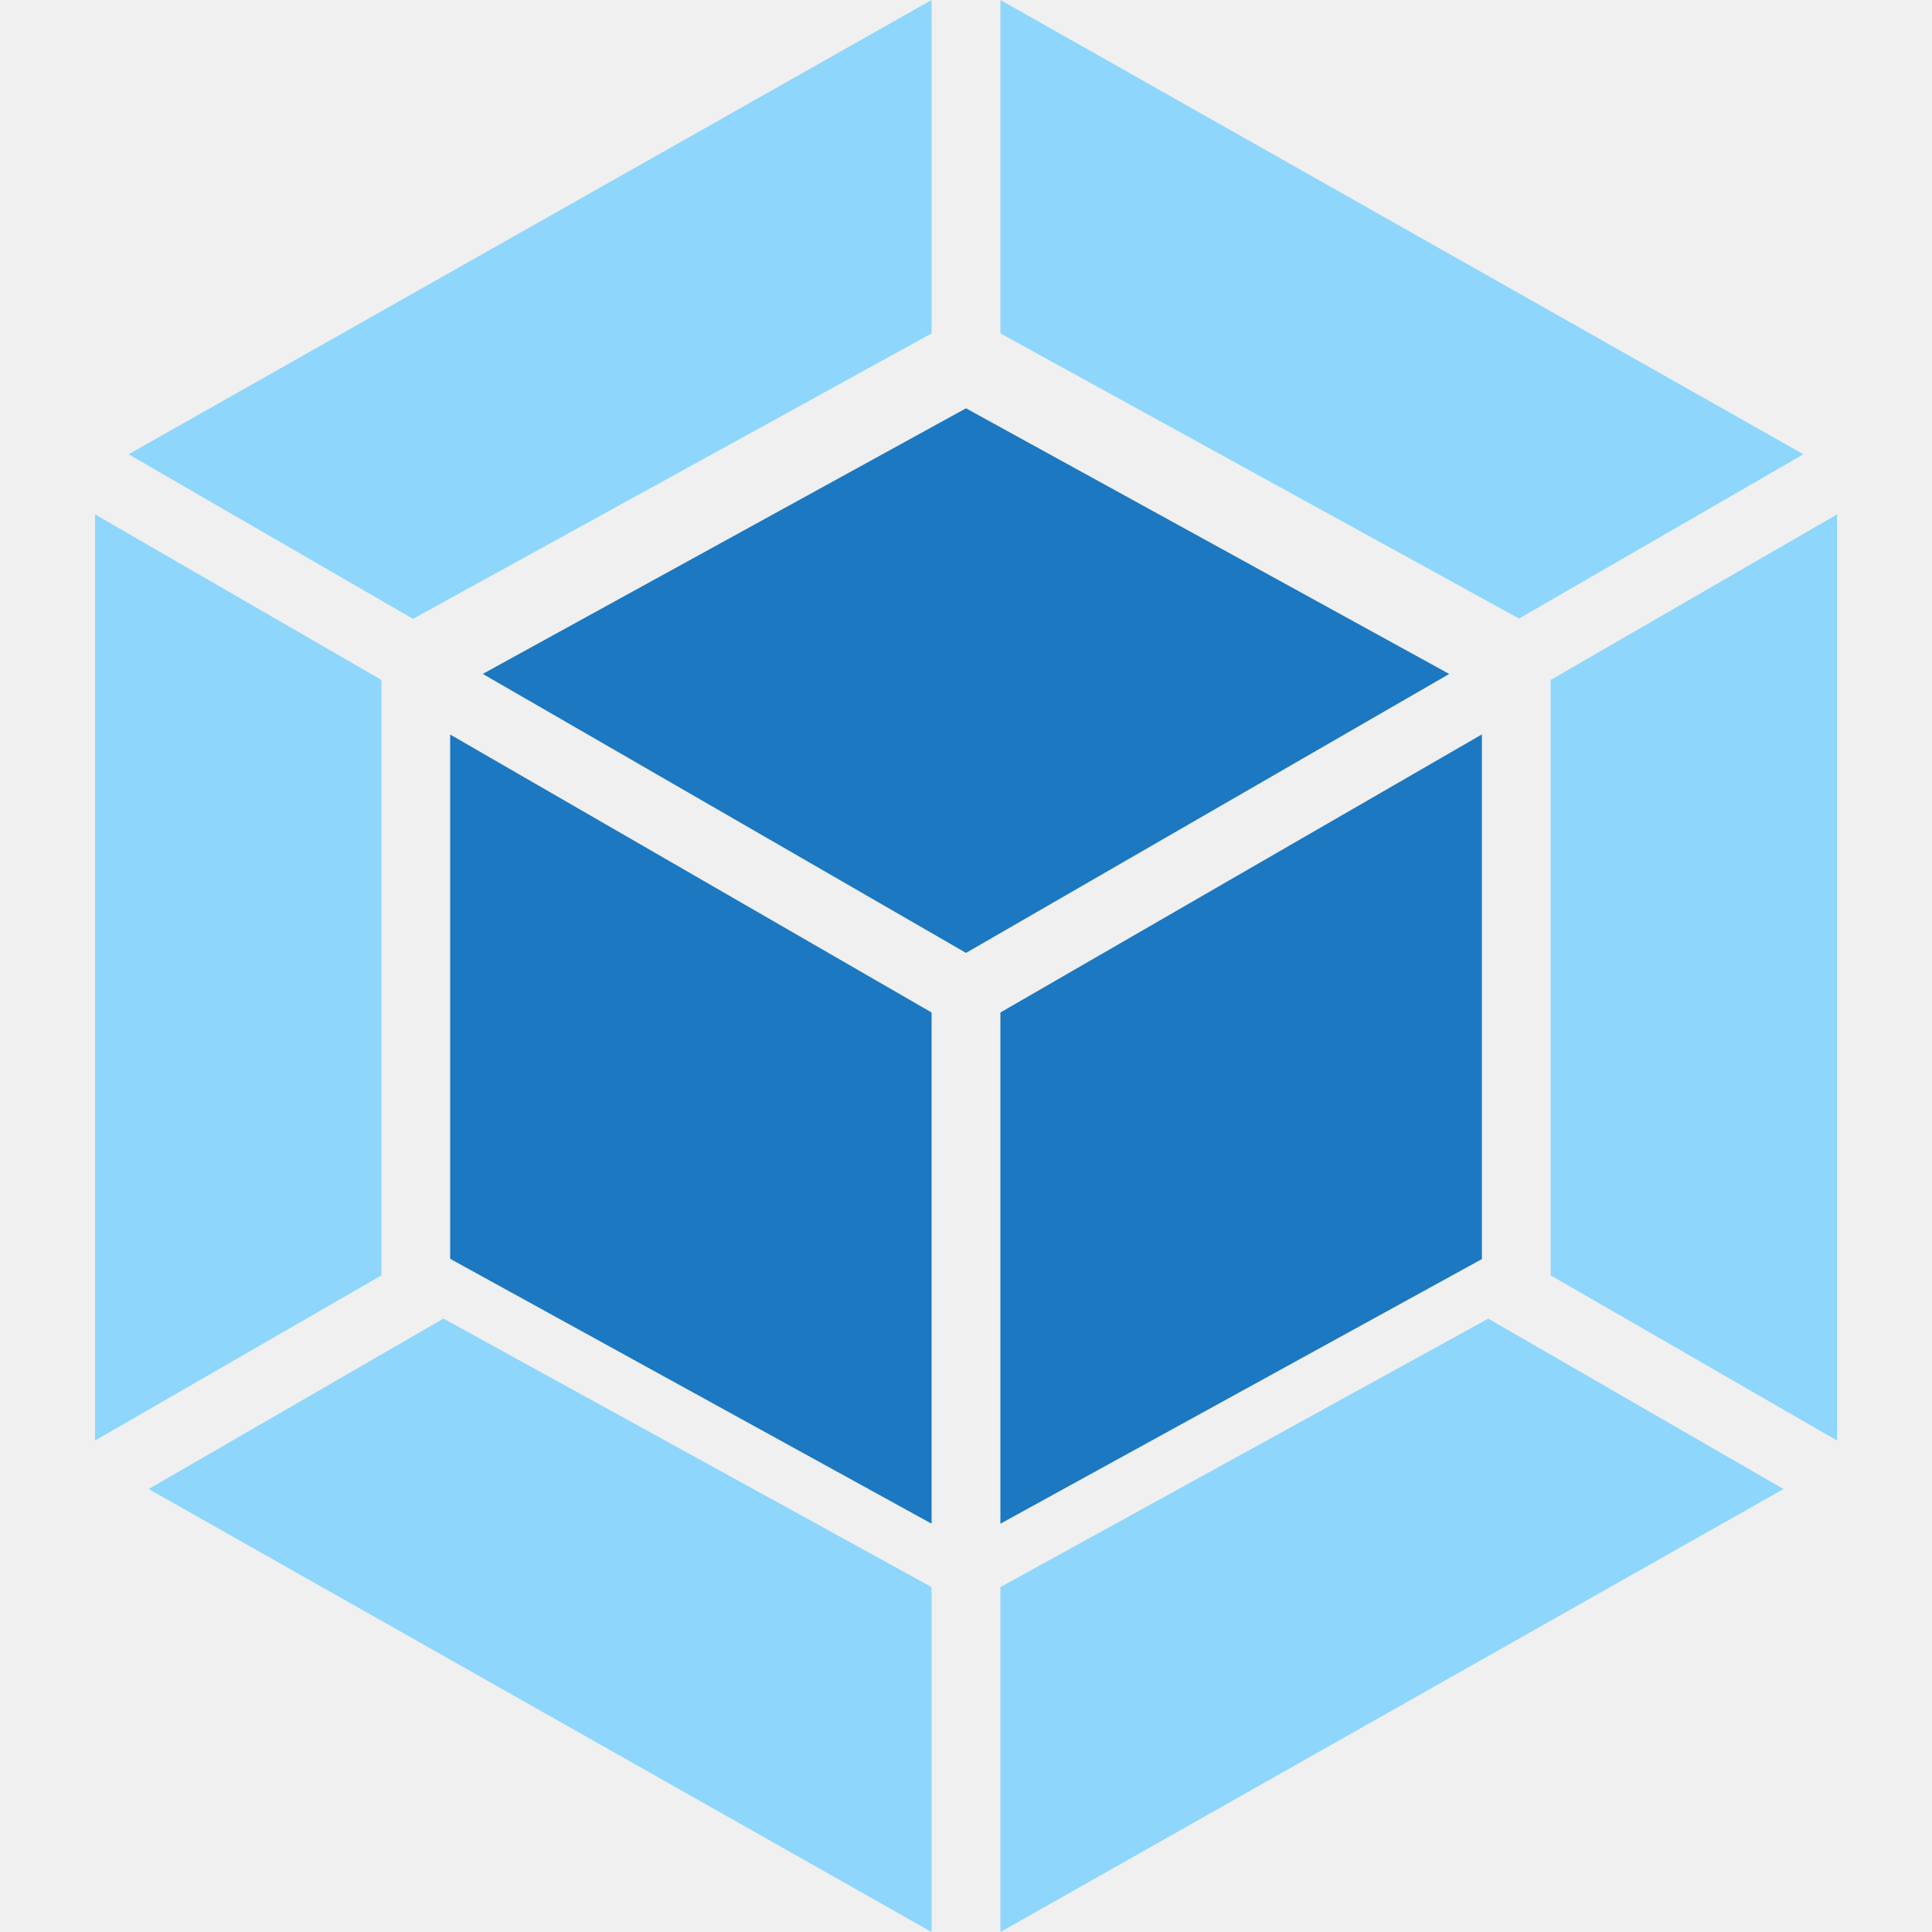
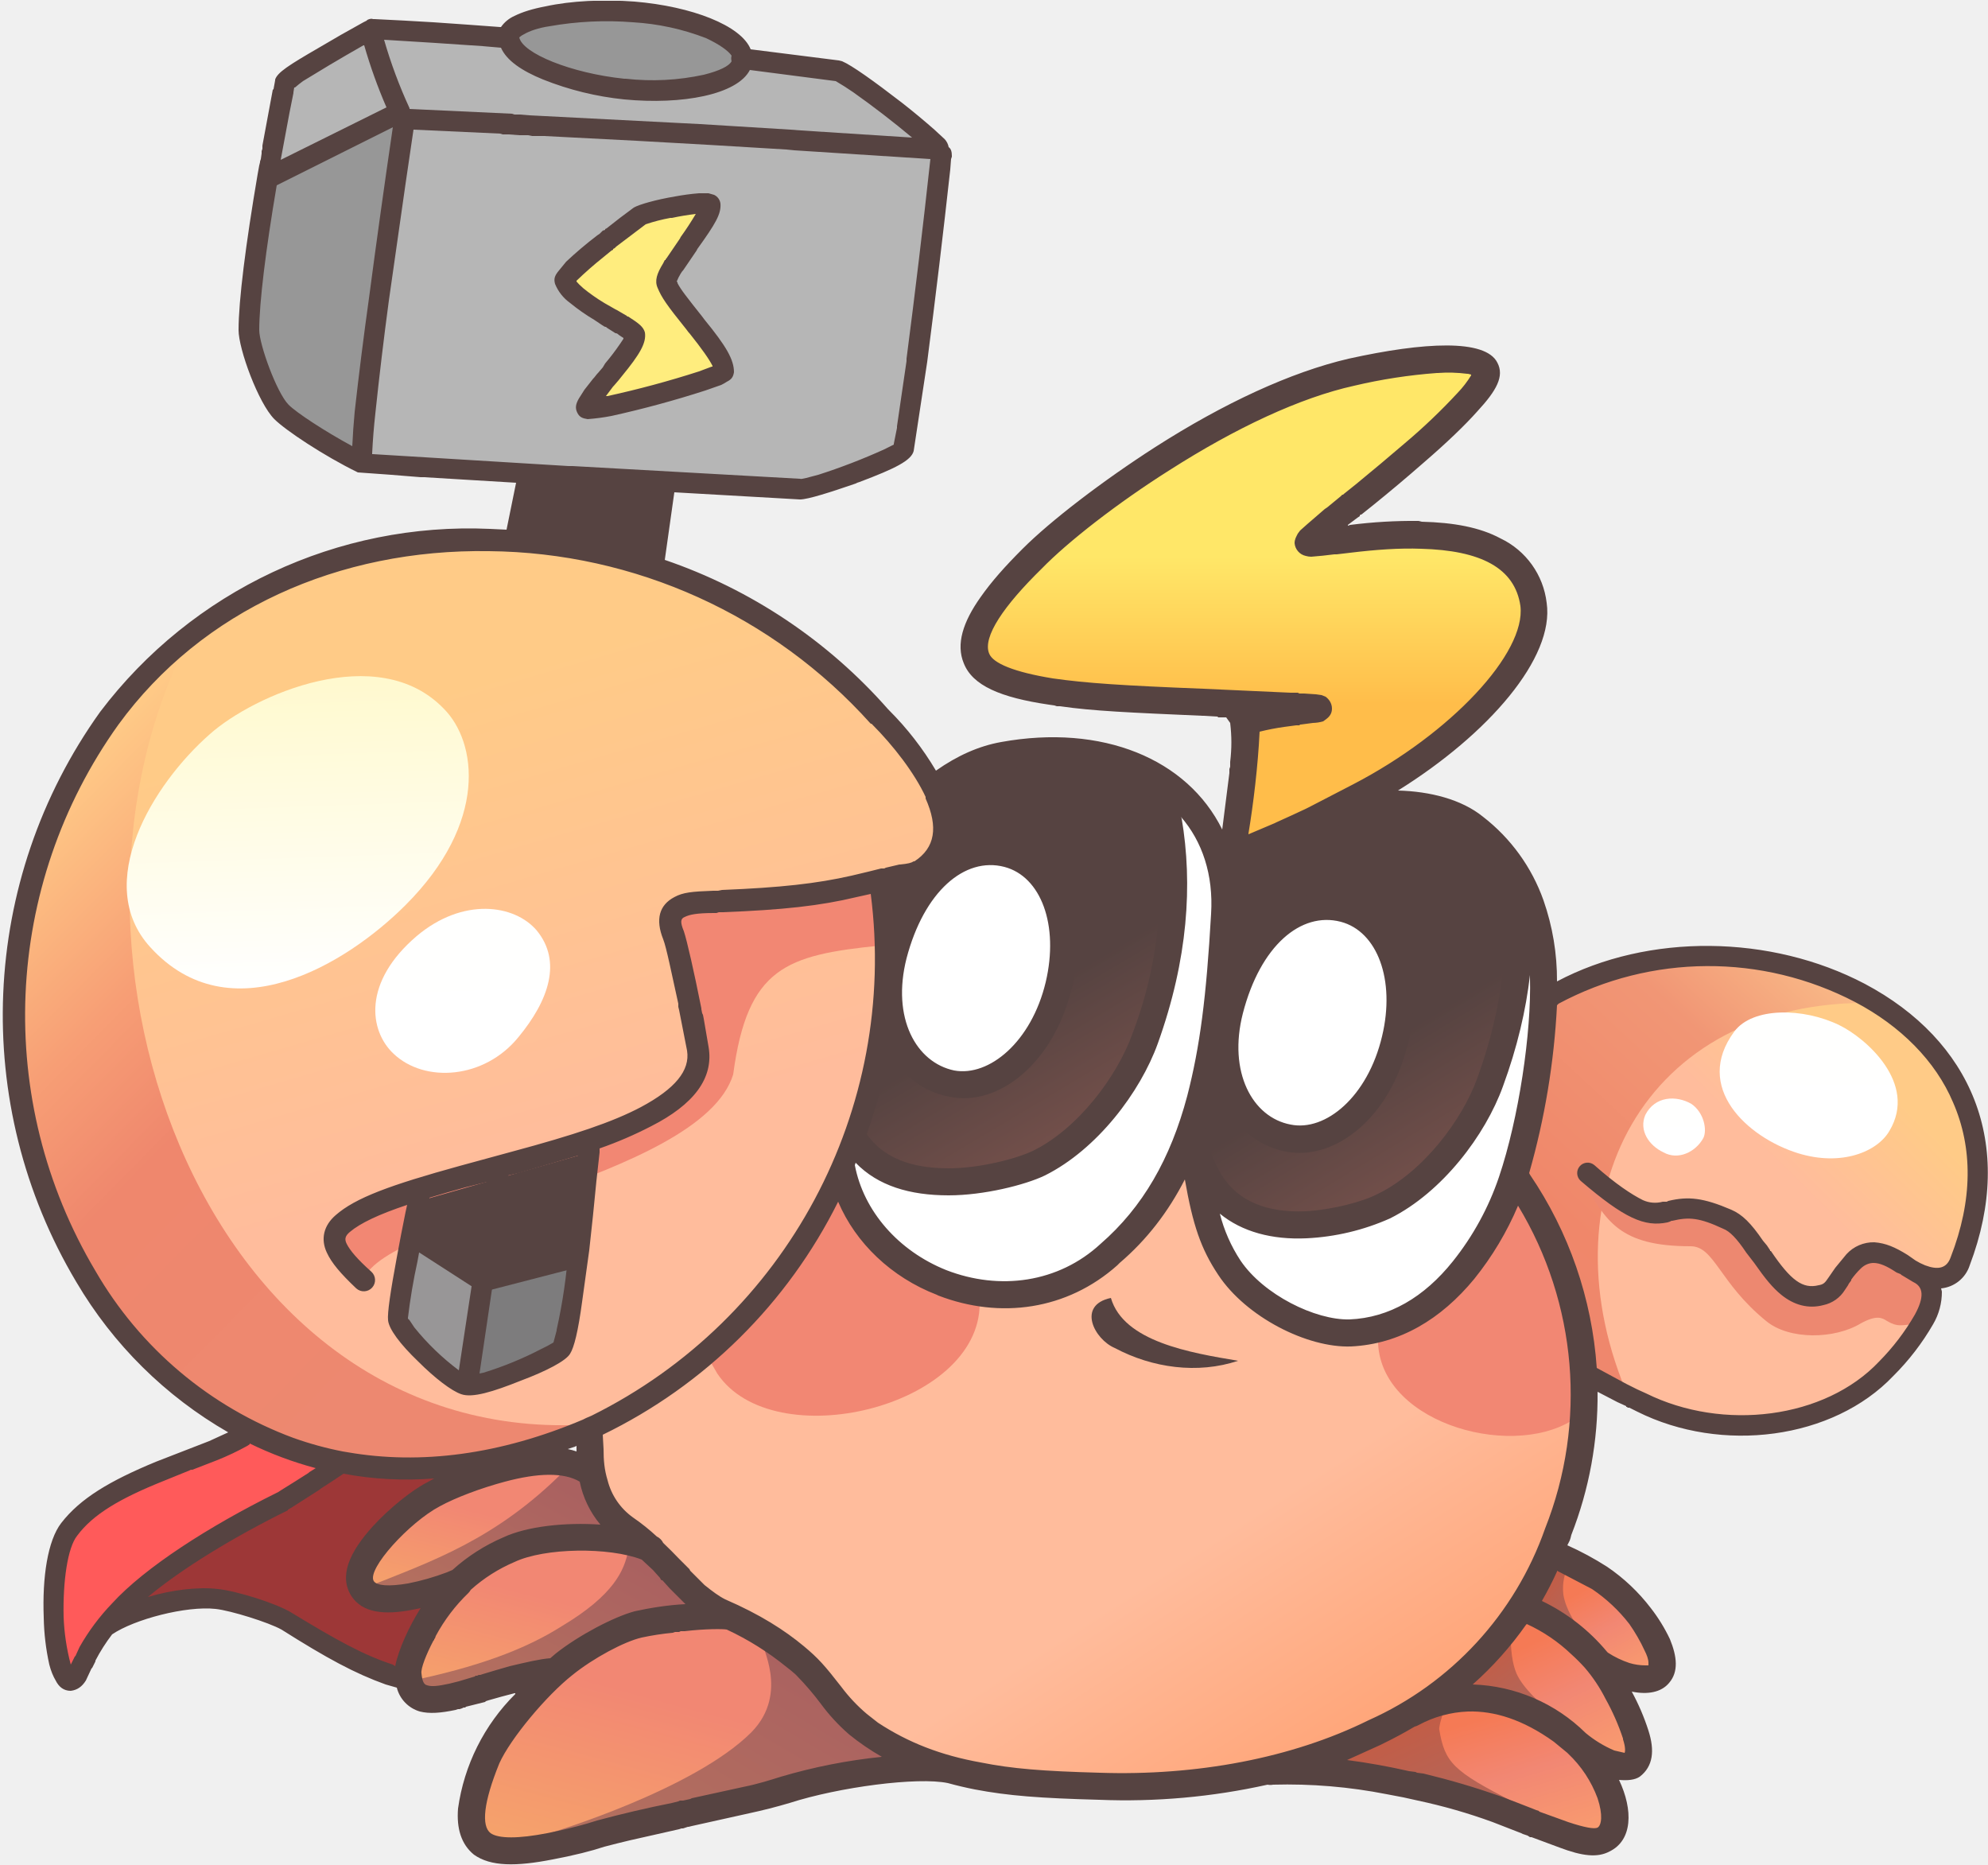
- <svg xmlns="http://www.w3.org/2000/svg" viewBox="0 0 32 32" width="64" height="64">
-   <path d="M29.54 24.663L16.57 32v-5.713l8.08-4.446zm.888-.803V8.52l-4.744 2.742v9.862zm-27.966.803L15.43 32v-5.713L7.345 21.84zm-.888-.803V8.52l4.744 2.742v9.862zM2.13 7.524L15.43 0v5.522L6.84 10.25zm27.74 0L16.57 0v5.522l8.59 4.723z" fill="#8ed6fb" />
-   <path d="M15.43 25.237L7.456 20.85v-8.684l7.974 4.604zm1.14 0l7.975-4.383v-8.69L16.57 16.77zm-.57-8.8zm-8.004-5.275L16 6.763l8.004 4.4L16 15.783z" fill="#1c78c0" />
+ <svg xmlns="http://www.w3.org/2000/svg" fill="none" viewBox="0 0 2500 2345">
+   <g clip-path="url(#a)">
+     <path d="M298 1807a4381 4381 0 0 0-180 84l-36 41c-14 37-11 96-17 135l17 36 21-8s9-33 64-89l51-43s181-108 207-120l-127-36Z" fill="#FF5A5A" />
+     <path d="M424 1839c-77 64-179 98-250 168l-18 26c124-76 251 48 364 81 27 8 2-7 0-25-2-8 3-21 15-39v-28l-78-20 14-70 39-29c8-13 46-33 55-46l-83-19-58 1Z" fill="#9D3737" />
+     <path d="M1989 1829v-91l-4-71-17-68-16-45-25-41-20-36-18 45-34 56-26 32-33 28-63 34h-59l-57-27-51-28-36-47-11-35-20-119-9 24-31 58-36 52-50 45-41 22-54 15-41-2-111-50-55-67-18-36-45 90-51 65-80 84-79 50-69 52c3 30 13 51 28 64 41 32 66 87 104 114 47 35 91 52 134 79 41 25 50 72 86 92 132 74 255 83 287 78 38 7 89-1 127-1 26-6 89-12 122-26 51-21 134-51 184-83 59-38 97-96 111-113 15-17 29-50 40-68 11-24 17-47 26-72l11-53Z" fill="url(#b)" />
+     <path d="M902 1727c70 105 330 43 330-88 0 0-74-16-106-47l-71-86c-39 77-153 164-164 202l11 19Zm831-47c-5 106 163 156 244 106 4-99-8-205-70-285-19 22-21 70-72 116a350 350 0 0 1-102 63Z" fill="#F28773" />
+     <path d="M1397 1632c16 55 100 69 160 79-51 17-108 9-155-16-26-11-48-54-5-63Z" fill="#564341" />
+     <path d="M725 1848c-12-19-179 13-255 105-37 39 15 59 52 54 112-29 96-95 260-77 2 0-29-35-57-82Z" fill="url(#c)" />
+     <path d="M800 1948c-77-29-196 2-256 82-21 28-54 111-17 103 93-21 160-20 172-31 43-41 74-69 186-73-14-18-57-70-85-81Z" fill="url(#d)" />
+     <path d="M946 2047a221 221 0 0 0-230 45c-140 127-121 205-121 205l14 25c39 15 205-32 251-45 87-25 181-34 268-62 0 0-154-149-182-168Z" fill="url(#e)" />
+     <path d="M1647 2224c112 9 220 45 324 84l26 8 21-4c29-46-17-94-46-128-28-28-74-41-111-48-80-8-146 55-214 88Z" fill="url(#f)" />
+     <path d="M1808 2143c67-20 141 3 190 58 0 0 38 23 49 16 10-6-2-53-8-63-34-66-61-106-129-125-33 38-65 79-103 114Z" fill="url(#g)" />
+     <path d="M1925 2025c93 30 68 63 153 83 5 1 6-23 6-28 0-27-72-88-111-113-16-11-56 56-48 58Z" fill="url(#h)" />
+     <path d="M1565 949c5 31-5 121-5 121 264-69 624-461 91-385 56-82 171-126 214-220l-2-11a865 865 0 0 0-626 324l-12 35 16 40c109 33 227 24 340 33 0 0-19 53-16 63Z" fill="url(#i)" />
+     <path d="M1511 1376c-47 156 126 190 244 133 264-210 193-699-202-408-22 36-16 132-17 136l-25 139Z" fill="url(#j)" />
+     <path d="M1068 1408c10 73 150 88 223 55 172-57 223-391 155-490-6-9-92-21-126-25-97-9-213 81-262 209-14 34 5 77 8 112 5 48-3 103 2 138Z" fill="url(#k)" />
+     <path d="M1064 1439s260 180 389-162c32-88 18-218 19-277 113 55 28 368 20 405-29 132-158 236-267 207-163-43-161-173-161-173Zm447 61 23 9c71 53 172 34 241-12 101-82 110-192 149-304l7 7c15 117-13 236-54 345-92 183-334 168-366-45Z" fill="#fff" />
+     <path d="M1563 1239c-17 41-23 92-11 136 29 67 109 72 155 19 133-142-26-383-144-156Zm-230-2c25-292-280-133-203 78 66 106 180 10 203-78Z" fill="#fff" />
+     <path d="M1966 2005c3 19 16 37 16 37l-28-20-19-9 24-41 10 5s-5 12-3 28Z" fill="url(#l)" />
+     <path d="M1907 2104c8 19 34 41 34 41l-65-20-32-3 56-63s-1 26 7 45Z" fill="url(#m)" />
+     <path d="M691 2305s181-54 254-127c49-50 9-112 16-109 50 22 65 55 94 91 13 16 72 54 72 54s-97 14-137 26c-72 22-299 65-299 65Z" fill="url(#n)" />
+     <path d="M1810 2175c7 41 17 52 94 91 3 1-45-15-119-34-25-6-100-18-100-18s54-21 68-30c17-12 62-31 62-31s-6 18-5 22Z" fill="url(#o)" />
+     <path d="M690 2092c-9 2-41 6-73 15l-52 15c-7 2-27 4-34-1-2-2-6-9-3-10 87-19 140-42 178-66 67-40 79-71 84-95 3-10 27 13 35 22l44 45s-63 12-82 18c-43 12-85 53-97 56Z" fill="url(#p)" />
+     <path d="M463 1995c80-32 160-59 246-145 6-6 23 8 25 13 12 28 33 58 19 57-85-10-137 26-175 55-27 21-123 23-115 20Z" fill="url(#q)" />
+     <path d="M1978 1628c4 25 4 95 14 100 161 92 398 84 442-121l24-4 22-24a1184 1184 0 0 0 16-118l-13-57-25-52-65-73-71-41-76-23-92-9-70 6-82 20c-13 7-50 29-60 39-5 24-14 71-20 94-3 16-3 50-10 67l-2 35 10 41c22 43 47 71 58 120Z" fill="url(#r)" />
+     <path d="M2049 1759c-111-252 17-502 305-498-67-44-122-50-200-54l-39 6-28-3c-48 14-110 27-146 64-1 22-14 72-19 94-6 16-25 64-24 81l28 67c20 39 31 54 40 98l18 67 9 47 56 31Z" fill="url(#s)" />
+     <path d="M2142 1431c5-10 1-32-15-43-19-11-46-10-58 14-8 19 4 38 23 47 18 10 40 0 50-18Z" fill="url(#t)" />
+     <path d="M2376 1422c-15 26-60 45-115 28-64-20-132-83-80-153 23-31 87-30 132-8 33 16 99 73 63 133Z" fill="url(#u)" />
+     <path d="M1990 1483c29 52 46 84 136 84 30 0 36 46 95 94 29 24 86 23 119 3 20-11 27-7 33-3 14 8 17 5 35 4 0 0 22-31 14-52-27-17-49-31-82-30l-19 18-15 22-17 11-26-2a351 351 0 0 1-65-74c-39-40-79-31-129-25-24-14-54-37-79-50Z" fill="#ED8870" />
+     <path d="M653 1827a652 652 0 0 0 450-516l1-48 9-37c-5-34-3-86-5-120l28-12 24-5 19-13c12-30 10-28 8-60-193-387-817-472-1061-93-254 358-28 980 459 922l68-18Z" fill="url(#v)" />
+     <path d="M456 1613c15-79 425-129 466-262 18-135 67-150 184-162v-68l-18-16a956 956 0 0 1-136 29c-28 1-70 1-96 8l-10 39c13 27 27 126 27 126a481 481 0 0 1-9 55c-125 96-297 103-434 178l-8 23 34 50Z" fill="#F28773" />
+     <path d="M754 1790c-492 43-723-595-514-992 0 0-74 57-82 70-98 151-151 263-135 467l27 142 47 95a453 453 0 0 0 525 262l51-10 81-34Z" fill="url(#w)" />
+     <path d="M675 1170c32 39 15 88-23 134-43 53-118 58-157 21-31-29-39-90 29-148 58-49 123-40 151-7Z" fill="url(#x)" />
+     <path d="M558 891c42 42 56 143-48 247-75 75-221 163-321 53-73-80 3-205 75-268 55-49 211-118 294-32Z" fill="url(#y)" />
+     <path d="m515 1567 89 68 120-29 17-157-213 61-13 57Z" fill="#564341" />
+     <path d="m605 1625-23 118 125-48 18-101-120 31Z" fill="#7D7C7D" />
+     <path d="m605 1625-90-58-17 92 84 84 23-118Z" fill="#989697" />
+     <path d="m662 600-17 81 172 36 20-105-175-12Z" fill="#564341" />
+     <path d="m457 582 548 30 122-47 53-370-124-104-114-13-30 26-44 12-45-1h-40l-36-5-30-7-24-7-20-13-21-13-11-21-173-13 36 112-47 434Z" fill="#B6B6B6" />
+     <path d="m805 271-93 79 87 68-57 92 168-43-67-95-12-23 57-82-30-8-53 12Z" fill="#FFED7E" />
+     <path d="m462 39-105 63-19 119 159-78-35-104Z" fill="#B6B6B6" />
+     <path d="m506 152-54 429-100-66-40-78 24-208 170-77ZM640 46l33 36 93 29 89 2c29-9 55-10 75-33l4-17c-44-41-114-42-170-45l-90 6-34 22Z" fill="#979797" />
+     <path d="M798 2c72 6 134 30 146 60l111 14 4 1c12 5 40 25 75 52a918 918 0 0 1 41 34l13 12a20 20 0 0 1 5 10c3 2 4 6 4 11v1l-1 3-1 13a12664 12664 0 0 1-29 242l-17 112c-3 12-23 22-68 39l-3 1-2 1c-32 11-60 20-70 20l-158-9-12 85a656 656 0 0 1 281 188l-1-1 2 2a383 383 0 0 1 59 76c27-19 54-31 82-36 127-23 234 21 278 110l9-71v-5l1-3v-6c2-17 2-32 0-49l-5-7h-10l-1-1-17-1h-2c-91-4-138-6-179-12h-4l-3-1-7-1c-61-9-96-24-107-52-10-24-1-52 21-83 14-20 31-39 53-61 35-35 100-85 167-128 86-55 170-94 243-111 95-21 172-25 187 5 9 17-1 35-25 61-16 18-39 40-68 65a2071 2071 0 0 1-63 53l-15 12h-1l-1 1v1l-3 2-12 9v1l3-1a629 629 0 0 1 86-5l4 1c40 1 73 7 99 21a103 103 0 0 1 58 81c10 69-73 165-187 236 40 1 80 11 107 33a230 230 0 0 1 76 105 304 304 0 0 1 17 102c115-61 269-59 387 3 134 71 190 201 132 354a42 42 0 0 1-36 29l1 4a80 80 0 0 1-11 41 310 310 0 0 1-50 65c-76 80-216 98-322 45l-10-5h-2l-1-1h-1v-1l-11-5-25-13a479 479 0 0 1-33 180l-1 4-1 3-3 6a381 381 0 0 1 50 27 235 235 0 0 1 55 52 211 211 0 0 1 24 39c9 22 11 41-1 55-10 12-27 15-47 11a282 282 0 0 1 21 49c8 25 6 45-11 58-6 4-15 5-26 4 18 38 17 76-12 90-15 8-34 6-63-5l-35-13h-2l-3-2-6-2-2-1-36-14a698 698 0 0 0-94-27l-18-4-21-4a647 647 0 0 0-143-12 17 17 0 0 1-7 0 822 822 0 0 1-212 19c-74-2-114-5-156-13a461 461 0 0 1-34-8c-38-8-137 5-199 25a677 677 0 0 1-51 13l-72 16-4 1h-1l-6 2h-2l-3 1-62 14a1305 1305 0 0 0-32 8l-13 4-15 4a653 653 0 0 1-37 8c-46 9-78 9-99-6-16-13-22-33-20-58a252 252 0 0 1 72-144v-1h-1a1024 1024 0 0 0-33 9l-3 1-1 1-24 6-1 1h-2l-2 1-3 1h-2l-3 1c-19 4-33 5-45 2a42 42 0 0 1-29-30l-14-4c-39-14-74-33-131-69-16-9-64-24-83-26-37-4-102 13-130 32a225 225 0 0 0-21 33v1l-3 6-1 2-1 1-7 15c-5 8-11 12-19 13-9 0-15-5-19-13-3-5-6-12-8-20a298 298 0 0 1-7-59c-2-51 5-97 22-119 24-31 61-53 119-77l67-26 24-11a525 525 0 0 1-191-189 655 655 0 0 1 30-717 582 582 0 0 1 490-230l21 1 12-59-116-7h-4a4360 4360 0 0 0-79-6c-43-21-91-53-105-67-20-20-45-88-45-112 0-37 9-108 24-196l2-11 1-4v-1l1-3 1-7v-3l1-3v-4l13-70 1-1 2-11v-1c3-9 17-18 55-40a1831 1831 0 0 1 56-32l4-2 1-1c2-1 5-2 7-1h2a5149 5149 0 0 1 74 4 11533 11533 0 0 1 84 6h1a41 41 0 0 1 17-14c10-5 23-9 39-12 32-7 73-9 112-6Zm63 2049h-5l-2 1h-5l-3 1a337 337 0 0 0-39 6c-22 5-61 26-87 47-33 26-78 80-92 111-20 49-23 79-11 88 10 7 35 7 71 0a613 613 0 0 0 50-12l13-4a1475 1475 0 0 1 94-22l4-1 4-1 2-1h4l9-2 2-1 64-14c20-4 35-9 48-13a695 695 0 0 1 127-25 304 304 0 0 1-41-28 237 237 0 0 1-36-39 350 350 0 0 0-30-35l-1-1-1-1a175 175 0 0 0-11-9 359 359 0 0 0-75-47c-4-1-28-1-53 2Zm985 101a142 142 0 0 0-62 17 17 17 0 0 1-5 2 556 556 0 0 1-39 21l-4 2-42 19a846 846 0 0 1 78 14l8 1 2 1 8 1c33 8 64 17 98 29a2753 2753 0 0 1 39 15l5 2 3 1 1 1 36 13c21 7 33 9 37 7 5-3 7-16 0-37a147 147 0 0 0-37-56l-1-1-17-14c-39-28-75-39-108-38Zm-356-669c-21 41-48 76-82 105l-1 1-2 2c-63 56-147 68-225 38l-2-1c-57-22-102-65-124-117a645 645 0 0 1-296 293l1 18c0 14 1 26 5 39a82 82 0 0 0 32 47 264 264 0 0 1 30 24 17 17 0 0 1 8 8 564 564 0 0 1 20 20l1 1 1 1 1 1 10 10 1 2 18 18c10 8 18 14 26 18 44 19 75 39 99 59 18 15 26 24 47 51a207 207 0 0 0 32 34l14 11c38 25 79 41 129 50 40 8 78 11 150 13 121 4 241-18 338-66a414 414 0 0 0 222-241 458 458 0 0 0-34-406 387 387 0 0 1-55 92c-42 51-94 82-155 85-55 2-132-37-167-90-22-33-32-63-42-120Zm430 559-1 1a434 434 0 0 1-67 75 212 212 0 0 1 142 61 144 144 0 0 0 36 22l13 3c1-2 1-8-2-17v-1a289 289 0 0 0-22-50 194 194 0 0 0-26-39 226 226 0 0 0-17-17 204 204 0 0 0-56-38Zm-1273-78a199 199 0 0 0-55 35 17 17 0 0 1-3 4 219 219 0 0 0-41 54l-1 3-1 1v1l-1 1c-9 17-16 35-15 41 1 10 3 14 7 15 6 2 14 1 28-2l8-2 4-1 20-6 1-1h2l2-1h2l3-1a1925 1925 0 0 1 34-10c21-5 38-9 51-10l7-6c29-23 73-46 99-53 18-4 42-8 64-9l-20-20-9-10h-1l-1-1-1-2-9-10-14-13c-41-16-122-15-160 3Zm-215-111a1425 1425 0 0 1-29 19l-1 1a4340 4340 0 0 1-36 23l-2 1-1 1h-1v1c-67 33-133 73-176 109 30-9 64-13 88-10 22 2 74 18 93 30 56 34 90 53 127 65l3 2c4-21 18-51 32-73l-10 2c-36 7-63 4-77-17-16-25-3-55 27-88 21-23 50-46 68-55l9-5c-39 3-77 1-114-6Zm1526 122v1a420 420 0 0 1-19 37 244 244 0 0 1 82 64l1 1a118 118 0 0 0 27 13 70 70 0 0 0 20 3h4v-3c0-5-2-10-5-16-5-11-12-23-19-33a202 202 0 0 0-47-44l-44-23ZM314 1815v1l-3 2a339 339 0 0 1-38 18l-31 12h-2l-2 1-32 13c-55 22-89 42-109 69-12 15-18 57-17 102a272 272 0 0 0 9 60v1-1l5-10 1-1 5-11a274 274 0 0 1 41-55c41-45 122-97 207-139l2-1 3-2a2320 2320 0 0 0 35-22l1-1 8-5a458 458 0 0 1-83-31Zm321 48c-30 8-62 20-82 31-38 20-92 79-83 94 4 6 19 7 43 3a307 307 0 0 0 49-14l7-3a232 232 0 0 1 64-41c30-14 78-19 122-16a122 122 0 0 1-26-54c-20-12-53-11-94 0ZM149 911a628 628 0 0 0-29 687 480 480 0 0 0 249 210 428 428 0 0 0 62 17l6 1c92 16 192 3 296-41l4-2 7-3a641 641 0 0 0 351-656l-18 4c-46 11-92 16-168 19h-5l-3 1h-3c-22 0-31 2-37 5-5 2-6 6-1 18 4 12 13 52 21 92l1 5v1l1 5 1 2 1 5 6 35c7 40-19 73-72 100a497 497 0 0 1-65 28v5a4053 4053 0 0 1-4 36 4906 4906 0 0 1-9 87l-9 65c-5 37-10 57-15 65-5 9-30 22-62 34-35 14-61 22-75 17-12-4-33-20-54-41-23-22-37-41-38-52-1-9 3-36 11-79a2777 2777 0 0 1 11-57l2-9c-36 12-59 23-72 34-6 5-7 9-4 15 4 8 13 19 31 35a14 14 0 0 1-19 21c-20-19-31-32-37-45-8-17-4-34 11-47 25-22 69-38 156-62l66-18c78-21 126-37 162-56 43-23 62-46 58-71l-10-51-1-4v-4c-8-36-15-71-19-81-10-25-5-43 14-53 11-6 22-7 49-8h6l5-1c74-3 119-8 163-18l21-5 16-4h4l2-1 17-4h1c10-1 14-2 17-4h1c26-17 30-43 14-79v-2c-14-30-40-64-68-92h-1a653 653 0 0 0-480-217c-189-3-361 74-466 218Zm576 907-2 1-9 3a89 89 0 0 1 11 3 308 308 0 0 1 0-7Zm1235-556-2 2a942 942 0 0 1-35 211l1 2a492 492 0 0 1 84 243l37 20 12 6 2 1 11 5c97 48 225 32 293-40a289 289 0 0 0 45-59c12-22 11-35-2-41l-10-6-5-3-1-1-5-2c-12-8-21-12-29-12-5 0-11 2-16 7a99 99 0 0 0-12 14v1l-3 4-1 2-4 6a42 42 0 0 1-27 19c-19 5-37 0-53-13-11-9-20-20-34-40a2912 2912 0 0 0-10-13c-12-18-21-27-29-30-30-14-43-15-64-10h-1l-2 1-3 1c-29 6-54-5-109-52a13 13 0 0 1 17-20c27 24 47 37 61 44a37 37 0 0 0 25 2 165 165 0 0 0 5 0l2-1c25-6 44-4 79 11 14 6 25 17 40 39l5 6 4 6v1h1c25 37 40 48 60 43 6-1 8-3 12-9l9-13 14-17a46 46 0 0 1 35-15c14 1 26 6 42 16l10 7a80 80 0 0 0 12 6c16 6 27 4 32-10 28-72 28-138 3-195-22-52-66-96-123-126a399 399 0 0 0-373 2ZM728 1453h-1l-75 22-13 3v6l-36 243 5-1a434 434 0 0 0 73-30 145 145 0 0 0 15-8l4-15v-1a691 691 0 0 0 15-103 5362 5362 0 0 0 13-117Zm-115 33-28 7a1635 1635 0 0 0-45 13v3l-1 2a4477 4477 0 0 0-14 75 739 739 0 0 0-12 71v1l1 1 1 1 6 9a311 311 0 0 0 56 54l36-237Zm1311-261v1c-5 44-16 91-34 140-22 61-76 133-142 166a292 292 0 0 1-105 25c-43 2-81-8-109-31a194 194 0 0 0 26 59c29 43 94 75 137 74 50-2 94-28 130-73a349 349 0 0 0 58-106c25-74 41-182 39-251v-4Zm-439-198 1 2c14 83 8 177-30 283-22 61-76 133-142 166-25 12-77 25-121 25-49 0-89-12-117-41l-1 3c11 58 55 108 115 132 67 26 141 16 194-33 53-46 88-107 109-186 16-62 24-124 30-229 3-49-11-91-38-122Zm190 15a692 692 0 0 0-9 4l-4 2c-51 22-96 50-104 68v1l-1 2v32l-4 54c33-62 87-93 141-79 68 17 98 97 77 185l-1 3c-22 90-90 146-153 134-41-8-73-39-86-81a679 679 0 0 1-14 48c-1 10 2 23 7 37a167 167 0 0 0 12 25c21 34 58 48 106 46 34-2 72-12 91-22 57-28 106-93 125-146 34-94 41-178 30-254a199 199 0 0 0-44-48c-40-30-116-33-169-11Zm-411-75a175 175 0 0 0-71 33c9 24 11 46 5 65 23-11 48-15 73-8 68 17 98 98 77 186l-1 2c-22 90-90 147-153 134-33-6-60-27-76-58a679 679 0 0 1-28 105c21 30 56 43 103 43 39 0 85-12 106-22 57-28 106-94 125-147a516 516 0 0 0 23-293v-1l-3-11v-4c-46-27-109-37-179-24Zm299 307c-19 74 12 131 60 140 44 9 97-35 115-111 17-71-6-132-52-144-50-13-101 30-123 115Zm-423-69c-19 75 12 131 60 141 44 8 97-36 115-111 17-72-6-133-52-145-50-13-101 31-123 115Zm4-92-7 2h-2l-13 3 1 8 2 20a219 219 0 0 1 19-33Zm663-644a665 665 0 0 0-104 16c-68 15-149 53-232 106-65 41-128 90-161 124-47 46-75 86-66 107 5 12 31 23 80 31 42 6 88 9 189 13l110 5h9l2 1h6l15 1 7 1 5 2c4 3 8 8 8 15 0 6-3 10-7 13l-4 3a51 51 0 0 1-13 2l-15 2h-1l-1 1h-4l-15 2a299 299 0 0 0-31 6c-2 43-8 92-14 128v1l33-14 2-1a2241 2241 0 0 0 37-17l4-2 56-29c123-64 217-165 210-224-7-48-50-70-125-72-27-1-56 1-89 5l-17 2h-3a542 542 0 0 1-29 3 26 26 0 0 1-7-1 18 18 0 0 1-14-16c0-5 2-8 4-12l3-4 9-8 22-19 3-2 17-14 2-2h1l1-1 15-12a3529 3529 0 0 0 62-52 741 741 0 0 0 66-63 130 130 0 0 0 17-22v-1l-4-1h-1a184 184 0 0 0-37-1ZM675 609l-12 58a707 707 0 0 1 148 29l11-78-104-6-43-3ZM520 163a14023 14023 0 0 0-10 68l-21 147a5027 5027 0 0 0-17 142 815 815 0 0 0-4 50v1h1l246 15h5l286 16c2 1 11-2 23-5a774 774 0 0 0 83-32l12-6v-1a953 953 0 0 0 4-20v-2l12-82v-3a11814 11814 0 0 0 30-251l-171-11-10-1a25053 25053 0 0 0-189-11l-116-6h-15l-5-1h-11l-13-1h-8l-3-1-109-5Zm-26-3-146 73c-14 82-22 148-22 182 0 18 22 79 37 94 10 10 45 33 80 52a922 922 0 0 1 3-43 5277 5277 0 0 1 18-143 14930 14930 0 0 1 30-215Zm397 83 7 2a14 14 0 0 1 8 11c1 13-6 25-29 57l-1 2-17 25-1 1-2 3a64 64 0 0 0-5 10l1 1v1c4 8 12 18 31 42l3 4c27 33 37 50 37 66-1 6-3 9-9 12a58 58 0 0 1-7 4l-20 7a1295 1295 0 0 1-118 32 255 255 0 0 1-30 4c-6-1-10-2-13-8s-2-11 2-18l7-11 11-14 1-1 4-5 1-1 6-7 3-5a298 298 0 0 0 19-25l4-6v-1a90 90 0 0 0-6-4l-1-1-2-1h-1l-11-7-1-1h-1l-2-1-12-8a248 248 0 0 1-30-21 55 55 0 0 1-19-24c-2-7 0-11 5-17l9-11a498 498 0 0 1 39-33l3-2 3-3 1-1 3-1v-1l2-1a977 977 0 0 1 34-26c7-4 28-10 52-14a289 289 0 0 1 30-4h12Zm-15 26h-1a324 324 0 0 0-30 5h-2a219 219 0 0 0-31 8l-37 28-1 1-1 1-2 1v1l-2 1-11 9a476 476 0 0 0-33 29v1a59 59 0 0 0 7 7l1 1a226 226 0 0 0 27 19l14 8 2 1 12 7 1 1h1c14 9 19 13 21 20 2 13-6 27-29 55l-4 5-6 7-1 1a3930 3930 0 0 0-9 12h-1 3a1238 1238 0 0 0 115-31l16-6h1v-1c-4-8-13-21-29-41l-1-1-3-4c-25-31-31-40-36-52-4-9-1-18 7-31l2-4h1v-1l1-1 17-25 1-2a386 386 0 0 0 19-29h1ZM458 57h-1a2559 2559 0 0 0-43 25l-33 20a160 160 0 0 0-10 8h-1l-1 6v1l-5 25-11 59 133-66a641 641 0 0 1-28-78Zm25-7a605 605 0 0 0 32 86v1l129 6 3 1h7l12 1a134977 134977 0 0 1 214 11l114 7 13 1 140 9a1160 1160 0 0 0-74-57 340 340 0 0 0-22-14L943 88c-16 31-85 44-158 37a379 379 0 0 1-102-25c-27-11-46-24-53-40a3561 3561 0 0 0-23-2 11521 11521 0 0 0-124-8Zm208-17c-14 2-25 6-32 10a26 26 0 0 0-6 4c4 20 65 45 132 52h2a303 303 0 0 0 98-5c20-5 32-11 35-17a13 13 0 0 1 0-7c-4-6-15-14-32-22a304 304 0 0 0-92-20 414 414 0 0 0-105 5Z" fill="#564341" />
+   </g>
+   <defs>
+     <linearGradient id="b" x1="887.4" y1="1515.4" x2="1426.2" y2="2354.9" gradientUnits="userSpaceOnUse">
+       <stop stop-color="#FFBC9C" />
+       <stop offset=".7" stop-color="#FFBC9C" />
+       <stop offset="1" stop-color="#FFA67A" />
+     </linearGradient>
+     <linearGradient id="c" x1="619.7" y1="1842.9" x2="570.9" y2="2039.3" gradientUnits="userSpaceOnUse">
+       <stop stop-color="#F28773" />
+       <stop offset=".3" stop-color="#F28773" />
+       <stop offset="1" stop-color="#F6A66A" />
+     </linearGradient>
+     <linearGradient id="d" x1="697.5" y1="1937.2" x2="637.8" y2="2170.3" gradientUnits="userSpaceOnUse">
+       <stop stop-color="#F28773" />
+       <stop offset=".3" stop-color="#F28773" />
+       <stop offset="1" stop-color="#F6A66A" />
+     </linearGradient>
+     <linearGradient id="e" x1="860.8" y1="2032" x2="767.6" y2="2378.4" gradientUnits="userSpaceOnUse">
+       <stop stop-color="#F28773" />
+       <stop offset=".3" stop-color="#F28773" />
+       <stop offset="1" stop-color="#F6A66A" />
+     </linearGradient>
+     <linearGradient id="f" x1="1837" y1="2168.8" x2="1891.9" y2="2355.9" gradientUnits="userSpaceOnUse">
+       <stop stop-color="#F57A55" />
+       <stop offset=".4" stop-color="#F28773" />
+       <stop offset="1" stop-color="#FA9F6E" />
+     </linearGradient>
+     <linearGradient id="g" x1="1929.1" y1="2064.7" x2="2011.7" y2="2237.2" gradientUnits="userSpaceOnUse">
+       <stop stop-color="#F57A55" />
+       <stop offset=".4" stop-color="#F28773" />
+       <stop offset="1" stop-color="#FA9F6E" />
+     </linearGradient>
+     <linearGradient id="h" x1="2003.9" y1="1992.4" x2="2071.1" y2="2115.3" gradientUnits="userSpaceOnUse">
+       <stop stop-color="#F57A55" />
+       <stop offset=".4" stop-color="#F28773" />
+       <stop offset="1" stop-color="#FA9F6E" />
+     </linearGradient>
+     <linearGradient id="i" x1="1575.7" y1="453.7" x2="1575.7" y2="1070" gradientUnits="userSpaceOnUse">
+       <stop stop-color="#FFE768" />
+       <stop offset=".4" stop-color="#FFE768" />
+       <stop offset=".7" stop-color="#FFBD4A" />
+       <stop offset="1" stop-color="#FFBD4A" />
+     </linearGradient>
+     <linearGradient id="j" x1="1707.5" y1="1011.2" x2="1992.3" y2="1479.7" gradientUnits="userSpaceOnUse">
+       <stop stop-color="#564341" />
+       <stop offset=".5" stop-color="#564341" />
+       <stop offset="1" stop-color="#845750" />
+     </linearGradient>
+     <linearGradient id="k" x1="1264" y1="947.5" x2="1550.6" y2="1427.7" gradientUnits="userSpaceOnUse">
+       <stop stop-color="#564341" />
+       <stop offset=".5" stop-color="#564341" />
+       <stop offset="1" stop-color="#845750" />
+     </linearGradient>
+     <linearGradient id="l" x1="1945.7" y1="1986.8" x2="1977.7" y2="2011.6" gradientUnits="userSpaceOnUse">
+       <stop stop-color="#C35C45" />
+       <stop offset="1" stop-color="#B76455" />
+     </linearGradient>
+     <linearGradient id="m" x1="1867.1" y1="2077.2" x2="1906.2" y2="2128.2" gradientUnits="userSpaceOnUse">
+       <stop stop-color="#C35C45" />
+       <stop offset="1" stop-color="#B76455" />
+     </linearGradient>
+     <linearGradient id="n" x1="1126.5" y1="2143.3" x2="970.9" y2="2406.2" gradientUnits="userSpaceOnUse">
+       <stop stop-color="#AA6160" />
+       <stop offset="1" stop-color="#B36F5F" />
+     </linearGradient>
+     <linearGradient id="o" x1="1737.3" y1="2177" x2="1777.2" y2="2265.9" gradientUnits="userSpaceOnUse">
+       <stop stop-color="#C35C45" />
+       <stop offset="1" stop-color="#B76455" />
+     </linearGradient>
+     <linearGradient id="p" x1="868.7" y1="2003.4" x2="755.2" y2="2204.6" gradientUnits="userSpaceOnUse">
+       <stop stop-color="#AA6160" />
+       <stop offset="1" stop-color="#B36F5F" />
+     </linearGradient>
+     <linearGradient id="q" x1="757.6" y1="1894.8" x2="663.9" y2="2066" gradientUnits="userSpaceOnUse">
+       <stop stop-color="#AA6160" />
+       <stop offset="1" stop-color="#B36F5F" />
+     </linearGradient>
+     <linearGradient id="r" x1="2394.3" y1="1310.1" x2="2004.9" y2="1704.8" gradientUnits="userSpaceOnUse">
+       <stop stop-color="#FFCB87" />
+       <stop offset=".1" stop-color="#FFCB87" />
+       <stop offset=".4" stop-color="#FFBC9C" />
+       <stop offset="1" stop-color="#FFBC9C" />
+     </linearGradient>
+     <linearGradient id="s" x1="2354" y1="1206.8" x2="1867.7" y2="1730.7" gradientUnits="userSpaceOnUse">
+       <stop stop-color="#FBC38C" />
+       <stop offset=".3" stop-color="#F19675" />
+       <stop offset=".7" stop-color="#F0876A" />
+       <stop offset="1" stop-color="#ED8870" />
+     </linearGradient>
+     <linearGradient id="t" x1="2105.3" y1="1381.3" x2="2105.3" y2="1453.1" gradientUnits="userSpaceOnUse">
+       <stop stop-color="#FFFFFE" />
+       <stop offset="1" stop-color="#fff" />
+     </linearGradient>
+     <linearGradient id="u" x1="2274.5" y1="1272.6" x2="2274.5" y2="1456.3" gradientUnits="userSpaceOnUse">
+       <stop stop-color="#FFFFFE" />
+       <stop offset="1" stop-color="#fff" />
+     </linearGradient>
+     <linearGradient id="v" x1="288.4" y1="689.3" x2="624.3" y2="1846.7" gradientUnits="userSpaceOnUse">
+       <stop stop-color="#FFCB87" />
+       <stop offset=".2" stop-color="#FFCB87" />
+       <stop offset=".7" stop-color="#FFBC9C" />
+       <stop offset="1" stop-color="#FFBC9C" />
+     </linearGradient>
+     <linearGradient id="w" x1="11.7" y1="1035.8" x2="616.7" y2="1632" gradientUnits="userSpaceOnUse">
+       <stop stop-color="#FFCB87" />
+       <stop offset=".3" stop-color="#F79E75" />
+       <stop offset=".5" stop-color="#EF876D" />
+       <stop offset="1" stop-color="#ED8870" />
+     </linearGradient>
+     <linearGradient id="x" x1="578.3" y1="1143.8" x2="585.4" y2="1348.2" gradientUnits="userSpaceOnUse">
+       <stop stop-color="#FFFFFE" />
+       <stop offset="1" stop-color="#fff" />
+     </linearGradient>
+     <linearGradient id="y" x1="367.8" y1="852.8" x2="381.3" y2="1240.2" gradientUnits="userSpaceOnUse">
+       <stop stop-color="#FFF9CE" />
+       <stop offset="1" stop-color="#fff" />
+     </linearGradient>
+     <clipPath id="a">
+       <path fill="#fff" d="M0 1h2500v2344H0z" />
+     </clipPath>
+   </defs>
</svg>
